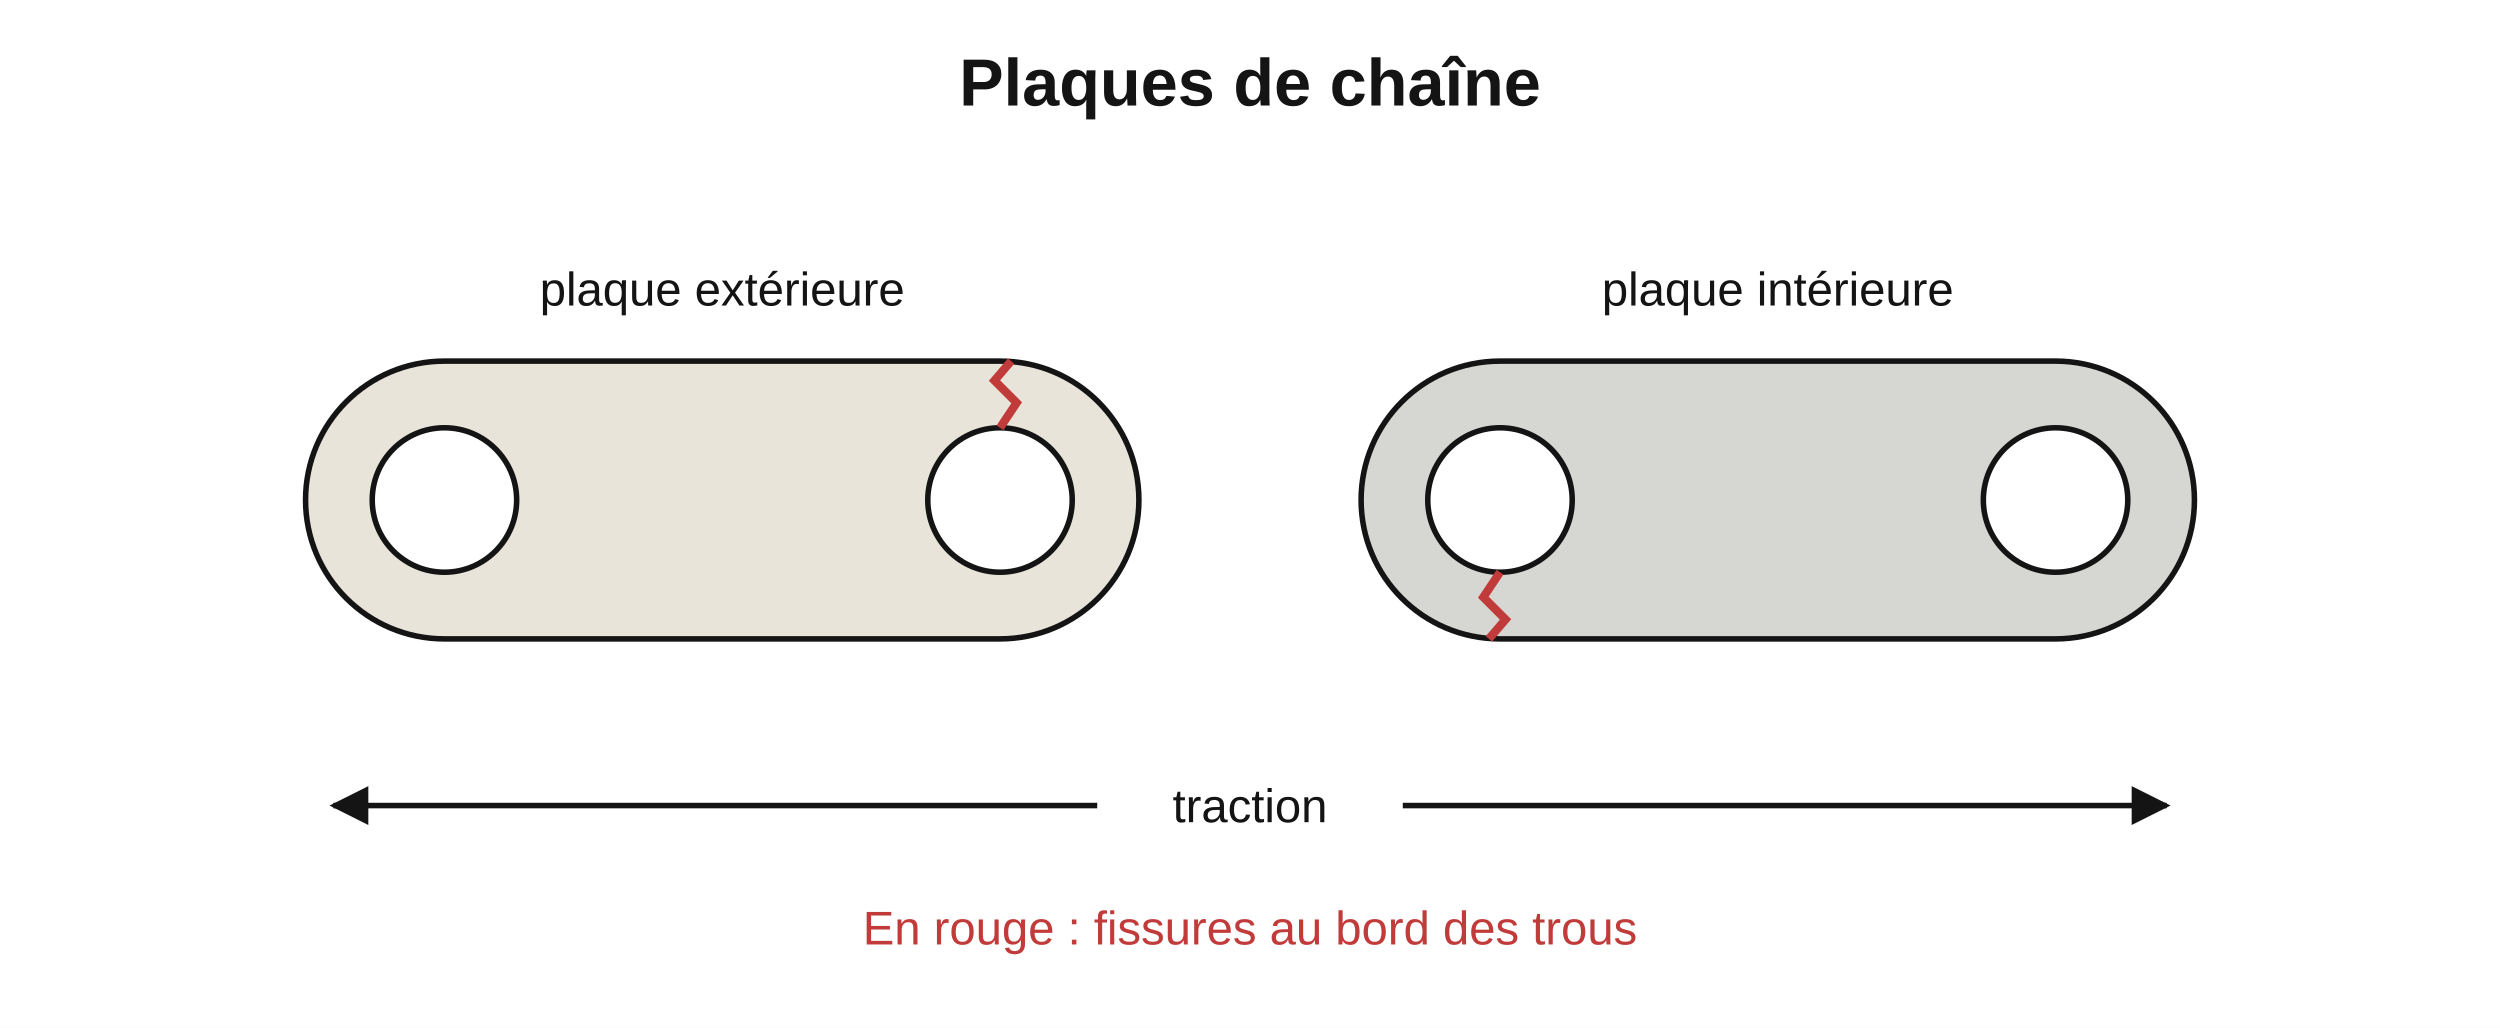
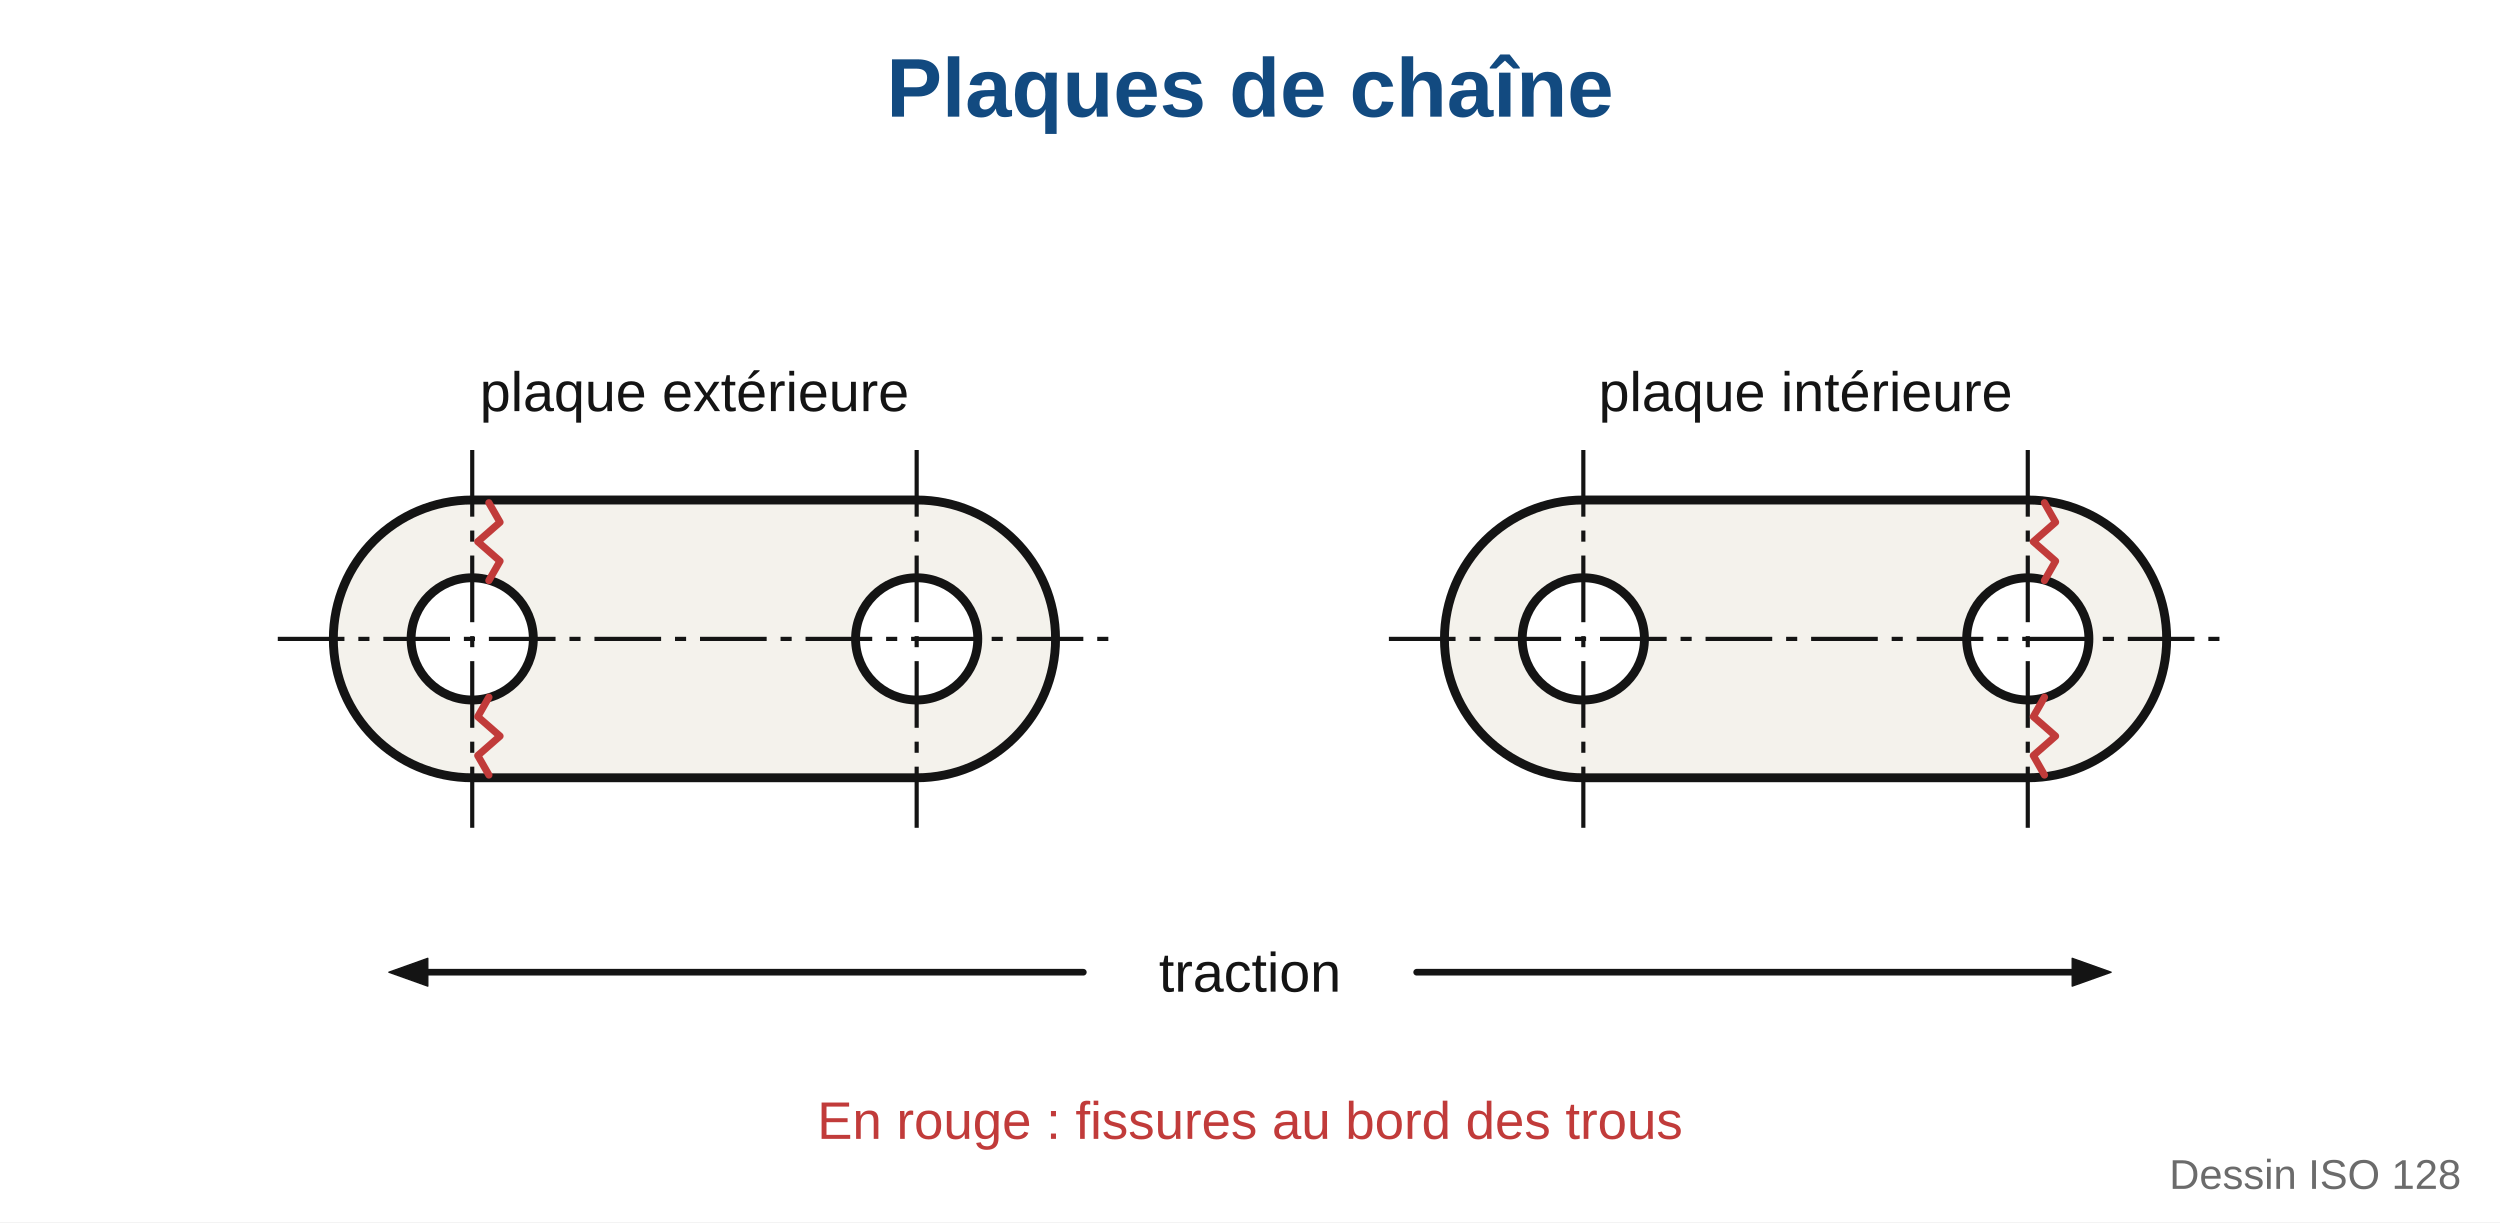
- <svg xmlns="http://www.w3.org/2000/svg" viewBox="0 0 900 370" font-family="Arial, Helvetica, sans-serif">
+ <svg xmlns="http://www.w3.org/2000/svg" viewBox="0 0 900 440" role="img" aria-label="Deux plaques de chaîne avec des fissures au bord des trous, en travers de la traction">
+   <rect width="900" height="440" fill="#FFFFFF" />
  <defs>
-     <marker id="fl" viewBox="0 0 10 10" refX="9" refY="5" markerWidth="7" markerHeight="7" orient="auto-start-reverse">
-       <path d="M0,0 L10,5 L0,10 z" fill="#141414" />
-     </marker>
-     <marker id="flr" viewBox="0 0 10 10" refX="9" refY="5" markerWidth="7" markerHeight="7" orient="auto-start-reverse">
-       <path d="M0,0 L10,5 L0,10 z" fill="#C13B3A" />
-     </marker>
-     <marker id="flb" viewBox="0 0 10 10" refX="9" refY="5" markerWidth="7" markerHeight="7" orient="auto-start-reverse">
-       <path d="M0,0 L10,5 L0,10 z" fill="#185FA5" />
-     </marker>
+     <pattern id="h" width="10" height="10" patternUnits="userSpaceOnUse" patternTransform="rotate(45)">
+       <rect width="10" height="10" fill="#fff" />
+       <line x1="0" y1="0" x2="0" y2="10" stroke="#141414" stroke-width="1.5" />
+     </pattern>
+     <pattern id="h2" width="10" height="10" patternUnits="userSpaceOnUse" patternTransform="rotate(-45)">
+       <rect width="10" height="10" fill="#fff" />
+       <line x1="0" y1="0" x2="0" y2="10" stroke="#141414" stroke-width="1.5" />
+     </pattern>
+     <pattern id="hs" width="6" height="6" patternUnits="userSpaceOnUse" patternTransform="rotate(45)">
+       <rect width="6" height="6" fill="#fff" />
+       <line x1="0" y1="0" x2="0" y2="6" stroke="#141414" stroke-width="1.2" />
+     </pattern>
+     <pattern id="hx" width="9" height="9" patternUnits="userSpaceOnUse" patternTransform="rotate(45)">
+       <rect width="9" height="9" fill="#E8E4DA" />
+       <path d="M0 0V9M0 0H9" stroke="#141414" stroke-width="1.2" />
+     </pattern>
+     <pattern id="hr" width="7" height="7" patternUnits="userSpaceOnUse" patternTransform="rotate(-45)">
+       <rect width="7" height="7" fill="#F6DCDC" />
+       <line x1="0" y1="0" x2="0" y2="7" stroke="#C13B3A" stroke-width="1.5" />
+     </pattern>
+     <pattern id="hb" width="7" height="7" patternUnits="userSpaceOnUse" patternTransform="rotate(-45)">
+       <rect width="7" height="7" fill="#DCE8F3" />
+       <line x1="0" y1="0" x2="0" y2="7" stroke="#185FA5" stroke-width="1.5" />
+     </pattern>
  </defs>
-   <rect width="900" height="370" fill="#fff" />
-   <text x="450" y="38" text-anchor="middle" font-size="24" font-weight="bold" fill="#141414">Plaques de chaîne</text>
-   <rect x="110" y="130" width="300" height="100" rx="50" fill="#E8E4DA" stroke="#141414" stroke-width="2" />
-   <circle cx="160" cy="180" r="26" fill="#fff" stroke="#141414" stroke-width="2" />
-   <circle cx="360" cy="180" r="26" fill="#fff" stroke="#141414" stroke-width="2" />
-   <rect x="490" y="130" width="300" height="100" rx="50" fill="#D6D6D2" stroke="#141414" stroke-width="2" />
-   <circle cx="540" cy="180" r="26" fill="#fff" stroke="#141414" stroke-width="2" />
-   <circle cx="740" cy="180" r="26" fill="#fff" stroke="#141414" stroke-width="2" />
-   <path d="M360,154 L366,145 L358,137 L364,130" fill="none" stroke="#C13B3A" stroke-width="3" />
-   <path d="M540,206 L534,215 L542,223 L536,230" fill="none" stroke="#C13B3A" stroke-width="3" />
-   <line x1="395" y1="290" x2="120" y2="290" stroke="#141414" stroke-width="2" marker-end="url(#fl)" />
-   <line x1="505" y1="290" x2="780" y2="290" stroke="#141414" stroke-width="2" marker-end="url(#fl)" />
-   <text x="450" y="296" font-size="17" fill="#141414" text-anchor="middle">traction</text>
-   <text x="260" y="110" font-size="17" fill="#141414" text-anchor="middle">plaque extérieure</text>
-   <text x="640" y="110" font-size="17" fill="#141414" text-anchor="middle">plaque intérieure</text>
-   <text x="450" y="340" font-size="17" fill="#C13B3A" text-anchor="middle">En rouge : fissures au bord des trous</text>
+   <g font-family="Arial,Helvetica,sans-serif">
+     <text x="450" y="42" font-size="30" text-anchor="middle" fill="#124A80" font-weight="700">Plaques de chaîne</text>
+     <rect x="120" y="180" width="260" height="100" rx="50" stroke="#141414" stroke-width="3.2" fill="#F4F2EC" />
+     <circle cx="170" cy="230" r="22" stroke="#141414" stroke-width="3.2" fill="#fff" />
+     <circle cx="330" cy="230" r="22" stroke="#141414" stroke-width="3.2" fill="#fff" />
+     <polyline points="100,230 400,230" stroke="#141414" stroke-width="1.5" fill="none" stroke-dasharray="24 5 4 5" stroke-linejoin="round" />
+     <polyline points="170,162 170,298" stroke="#141414" stroke-width="1.5" fill="none" stroke-dasharray="24 5 4 5" stroke-linejoin="round" />
+     <polyline points="330,162 330,298" stroke="#141414" stroke-width="1.5" fill="none" stroke-dasharray="24 5 4 5" stroke-linejoin="round" />
+     <polyline points="176,209 180,202 172,195 180,188 176,181" stroke="#C13B3A" stroke-width="2.6" fill="none" stroke-linejoin="round" stroke-linecap="round" />
+     <polyline points="176,251 172,258 180,265 172,272 176,279" stroke="#C13B3A" stroke-width="2.6" fill="none" stroke-linejoin="round" stroke-linecap="round" />
+     <text x="250" y="148" font-size="20" text-anchor="middle" fill="#141414">plaque extérieure</text>
+     <rect x="520" y="180" width="260" height="100" rx="50" stroke="#141414" stroke-width="3.2" fill="#F4F2EC" />
+     <circle cx="570" cy="230" r="22" stroke="#141414" stroke-width="3.2" fill="#fff" />
+     <circle cx="730" cy="230" r="22" stroke="#141414" stroke-width="3.2" fill="#fff" />
+     <polyline points="500,230 800,230" stroke="#141414" stroke-width="1.5" fill="none" stroke-dasharray="24 5 4 5" stroke-linejoin="round" />
+     <polyline points="570,162 570,298" stroke="#141414" stroke-width="1.5" fill="none" stroke-dasharray="24 5 4 5" stroke-linejoin="round" />
+     <polyline points="730,162 730,298" stroke="#141414" stroke-width="1.5" fill="none" stroke-dasharray="24 5 4 5" stroke-linejoin="round" />
+     <polyline points="736,209 740,202 732,195 740,188 736,181" stroke="#C13B3A" stroke-width="2.6" fill="none" stroke-linejoin="round" stroke-linecap="round" />
+     <polyline points="736,251 732,258 740,265 732,272 736,279" stroke="#C13B3A" stroke-width="2.6" fill="none" stroke-linejoin="round" stroke-linecap="round" />
+     <text x="650" y="148" font-size="20" text-anchor="middle" fill="#141414">plaque intérieure</text>
+     <polyline points="390,350 149.8,350" stroke="#141414" stroke-width="2.4" fill="none" stroke-linejoin="round" stroke-linecap="round" />
+     <polygon points="140,350 154,355 154,345" stroke="#141414" stroke-width="0.5" fill="#141414" stroke-linejoin="round" stroke-linecap="round" />
+     <polyline points="510,350 750.2,350" stroke="#141414" stroke-width="2.4" fill="none" stroke-linejoin="round" stroke-linecap="round" />
+     <polygon points="760,350 746,345 746,355" stroke="#141414" stroke-width="0.5" fill="#141414" stroke-linejoin="round" stroke-linecap="round" />
+     <text x="450" y="357" font-size="20" text-anchor="middle" fill="#141414">traction</text>
+     <text x="450" y="410" font-size="19" text-anchor="middle" fill="#C13B3A">En rouge : fissures au bord des trous</text>
+     <text x="886" y="428" font-size="15" text-anchor="end" fill="#6B6B6B">Dessin ISO 128</text>
+   </g>
</svg>
